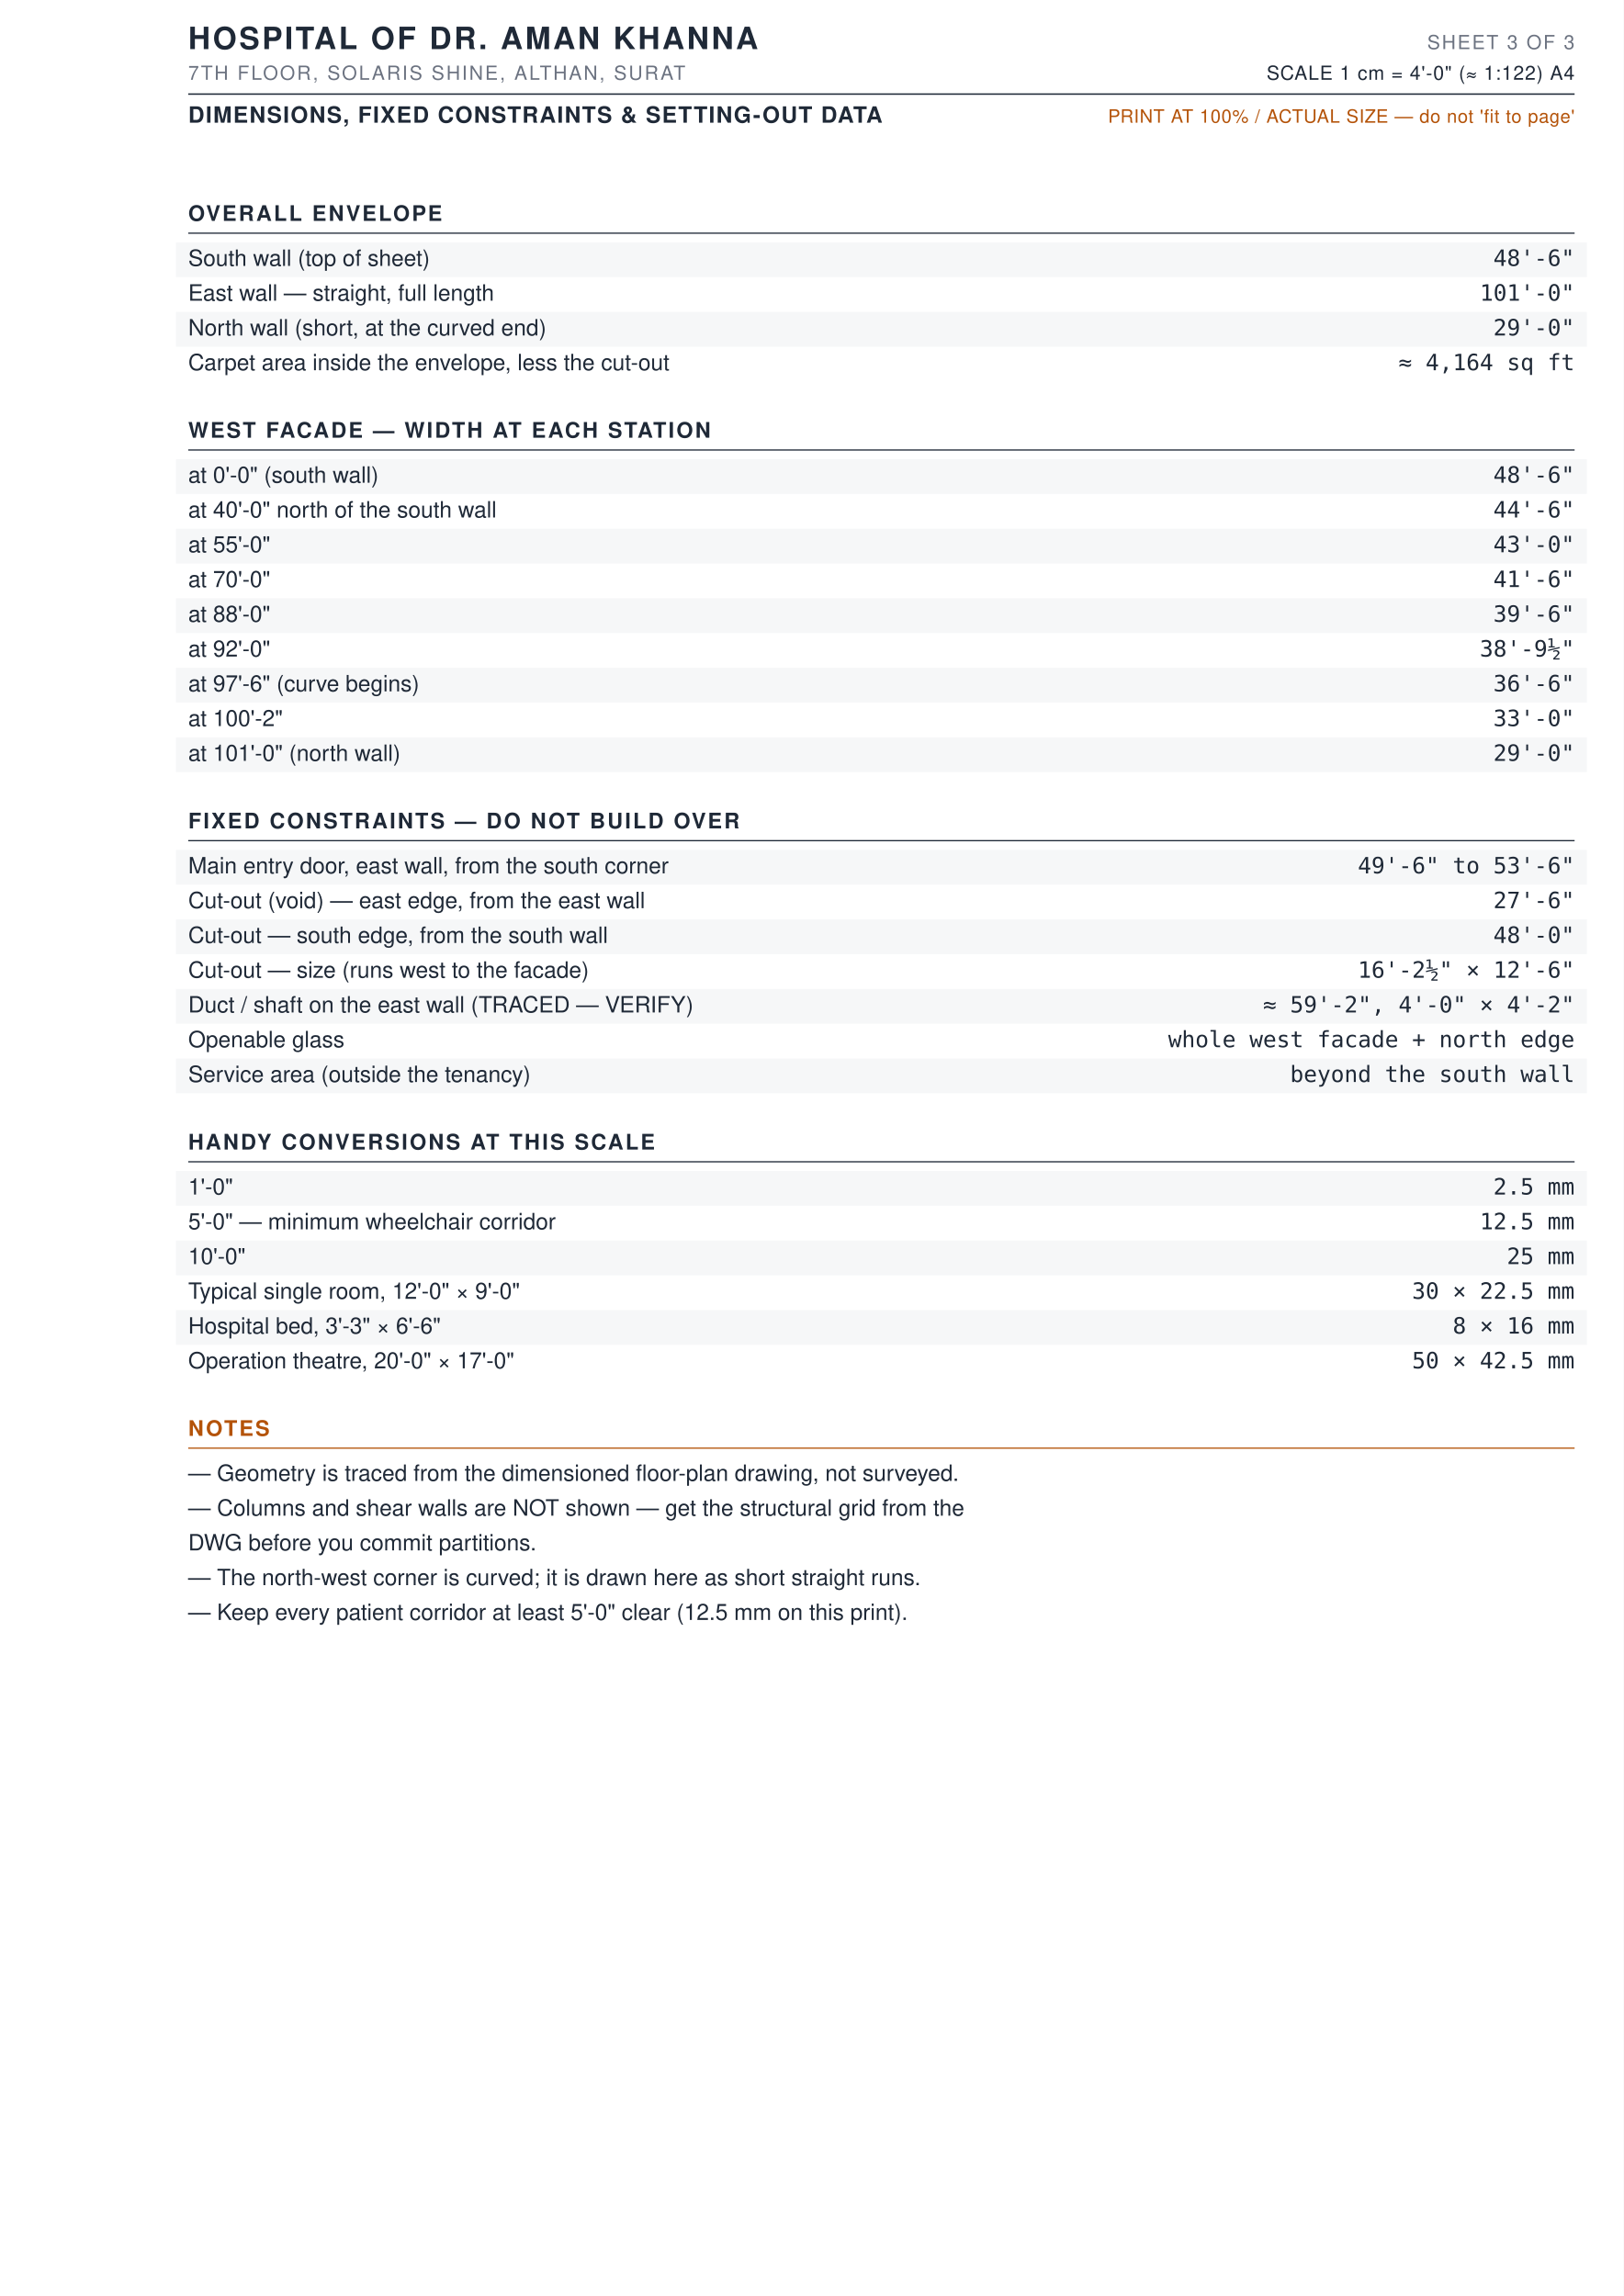
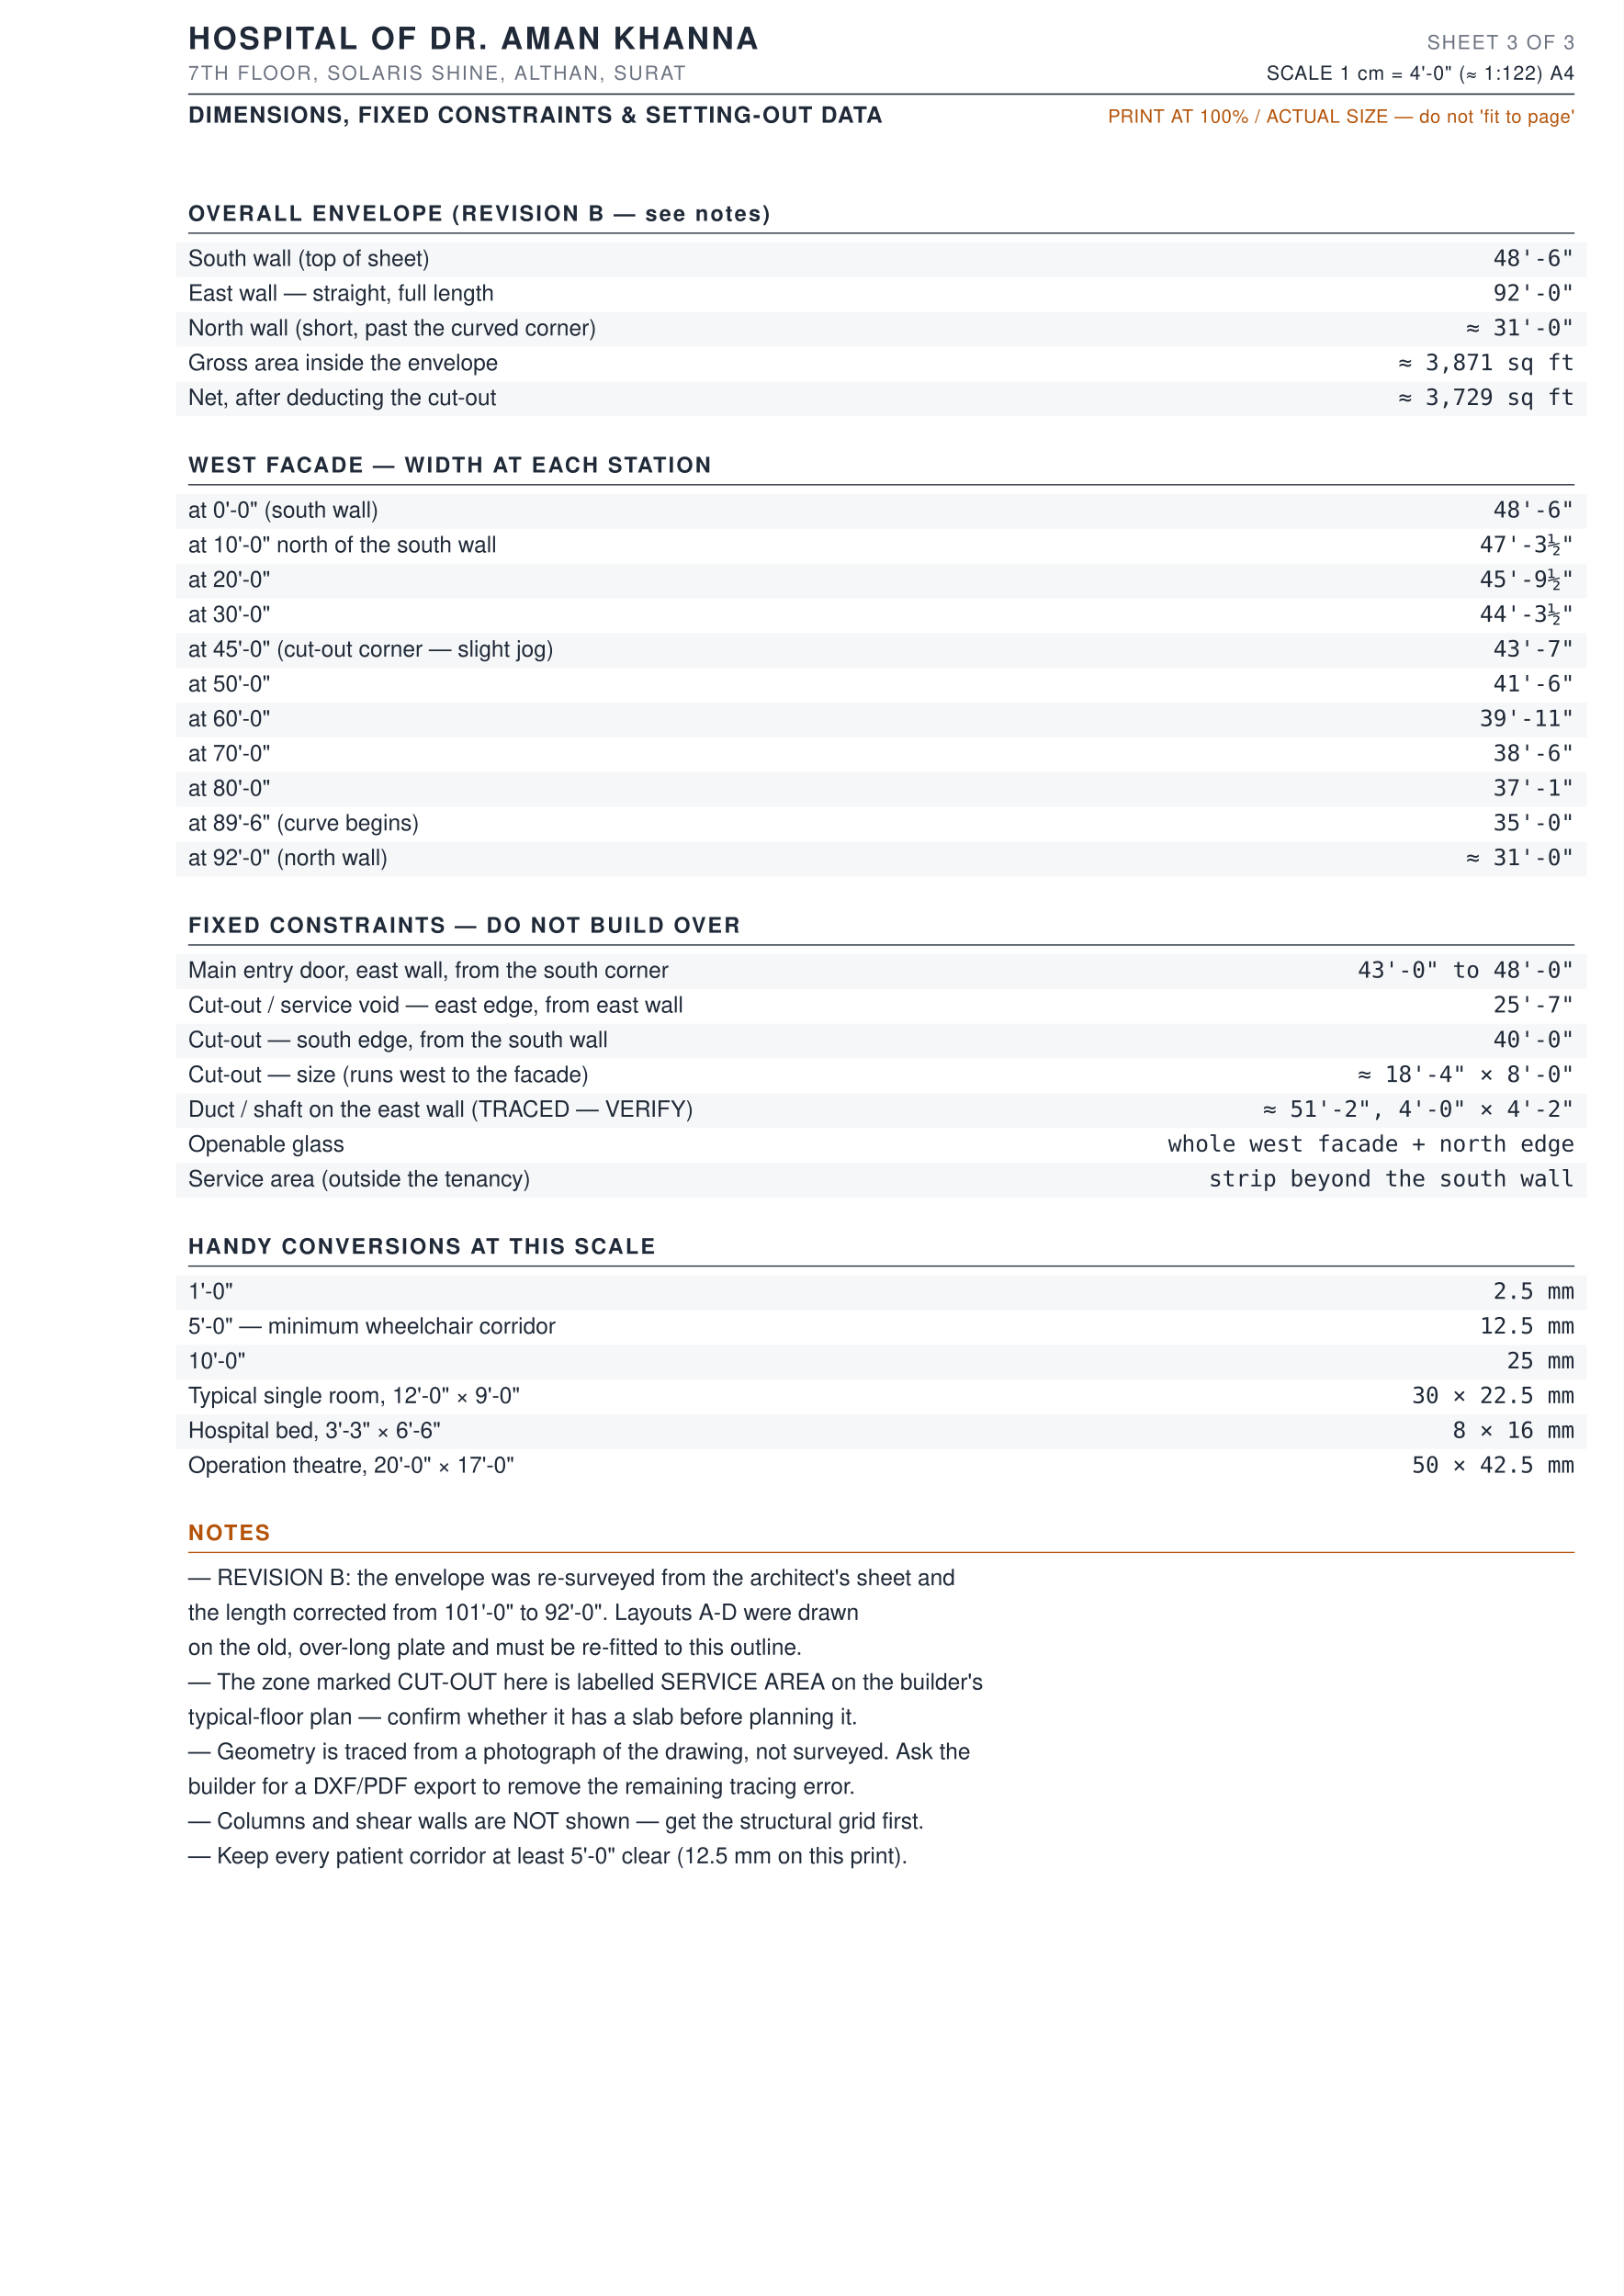
<svg xmlns="http://www.w3.org/2000/svg" width="210mm" height="297mm" viewBox="0 0 793.70 1122.52">
  <rect x="0" y="0" width="793.70" height="1122.52" fill="#ffffff" />
  <text x="92.00" y="24.00" font-family="Helvetica Neue, Helvetica, Arial, sans-serif" font-size="15" fill="#1f2937" text-anchor="start" font-weight="bold" letter-spacing="1.2">HOSPITAL OF DR. AMAN KHANNA</text>
  <text x="92.00" y="39.00" font-family="Helvetica Neue, Helvetica, Arial, sans-serif" font-size="9.5" fill="#6b7280" text-anchor="start" font-weight="normal" letter-spacing="0.9">7TH FLOOR, SOLARIS SHINE, ALTHAN, SURAT</text>
  <line x1="92.00" y1="46.00" x2="769.70" y2="46.00" stroke="#1f2937" stroke-width="0.7" stroke-linecap="butt" />
  <text x="92.00" y="60.00" font-family="Helvetica Neue, Helvetica, Arial, sans-serif" font-size="11" fill="#1f2937" text-anchor="start" font-weight="bold" letter-spacing="0.6">DIMENSIONS, FIXED CONSTRAINTS &amp; SETTING-OUT DATA</text>
  <text x="769.70" y="24.00" font-family="Helvetica Neue, Helvetica, Arial, sans-serif" font-size="9.5" fill="#6b7280" text-anchor="end" font-weight="normal" letter-spacing="0.8">SHEET 3 OF 3</text>
  <text x="769.70" y="39.00" font-family="Helvetica Neue, Helvetica, Arial, sans-serif" font-size="9.5" fill="#1f2937" text-anchor="end" font-weight="normal" letter-spacing="0.4">SCALE  1 cm = 4'-0"   (≈ 1:122)   A4</text>
  <text x="769.70" y="60.00" font-family="Helvetica Neue, Helvetica, Arial, sans-serif" font-size="9" fill="#b45309" text-anchor="end" font-weight="normal" letter-spacing="0.3">PRINT AT 100% / ACTUAL SIZE — do not 'fit to page'</text>
-   <text x="92.00" y="108.00" font-family="Helvetica Neue, Helvetica, Arial, sans-serif" font-size="10.5" fill="#1f2937" text-anchor="start" font-weight="bold" letter-spacing="1.0">OVERALL ENVELOPE</text>
+   <text x="92.00" y="108.00" font-family="Helvetica Neue, Helvetica, Arial, sans-serif" font-size="10.5" fill="#1f2937" text-anchor="start" font-weight="bold" letter-spacing="1.0">OVERALL ENVELOPE  (REVISION B — see notes)</text>
  <line x1="92.00" y1="114.00" x2="769.70" y2="114.00" stroke="#1f2937" stroke-width="0.6" stroke-linecap="butt" />
  <polygon points="86.00,118.50 775.70,118.50 775.70,135.50 86.00,135.50" fill="#f6f7f8" stroke="none" stroke-linejoin="miter" />
  <text x="92.00" y="130.00" font-family="Helvetica Neue, Helvetica, Arial, sans-serif" font-size="11" fill="#1f2937" text-anchor="start" font-weight="normal">South wall (top of sheet)</text>
  <text x="769.70" y="130.00" font-family="ui-monospace, SFMono-Regular, Menlo, Consolas, monospace" font-size="11" fill="#1f2937" text-anchor="end" font-weight="normal">48'-6"</text>
  <text x="92.00" y="147.00" font-family="Helvetica Neue, Helvetica, Arial, sans-serif" font-size="11" fill="#1f2937" text-anchor="start" font-weight="normal">East wall — straight, full length</text>
-   <text x="769.70" y="147.00" font-family="ui-monospace, SFMono-Regular, Menlo, Consolas, monospace" font-size="11" fill="#1f2937" text-anchor="end" font-weight="normal">101'-0"</text>
+   <text x="769.70" y="147.00" font-family="ui-monospace, SFMono-Regular, Menlo, Consolas, monospace" font-size="11" fill="#1f2937" text-anchor="end" font-weight="normal">92'-0"</text>
  <polygon points="86.00,152.50 775.70,152.50 775.70,169.50 86.00,169.50" fill="#f6f7f8" stroke="none" stroke-linejoin="miter" />
-   <text x="92.00" y="164.00" font-family="Helvetica Neue, Helvetica, Arial, sans-serif" font-size="11" fill="#1f2937" text-anchor="start" font-weight="normal">North wall (short, at the curved end)</text>
-   <text x="769.70" y="164.00" font-family="ui-monospace, SFMono-Regular, Menlo, Consolas, monospace" font-size="11" fill="#1f2937" text-anchor="end" font-weight="normal">29'-0"</text>
-   <text x="92.00" y="181.00" font-family="Helvetica Neue, Helvetica, Arial, sans-serif" font-size="11" fill="#1f2937" text-anchor="start" font-weight="normal">Carpet area inside the envelope, less the cut-out</text>
-   <text x="769.70" y="181.00" font-family="ui-monospace, SFMono-Regular, Menlo, Consolas, monospace" font-size="11" fill="#1f2937" text-anchor="end" font-weight="normal">≈ 4,164 sq ft</text>
-   <text x="92.00" y="214.00" font-family="Helvetica Neue, Helvetica, Arial, sans-serif" font-size="10.5" fill="#1f2937" text-anchor="start" font-weight="bold" letter-spacing="1.0">WEST FACADE — WIDTH AT EACH STATION</text>
-   <line x1="92.00" y1="220.00" x2="769.70" y2="220.00" stroke="#1f2937" stroke-width="0.6" stroke-linecap="butt" />
-   <polygon points="86.00,224.50 775.70,224.50 775.70,241.50 86.00,241.50" fill="#f6f7f8" stroke="none" stroke-linejoin="miter" />
-   <text x="92.00" y="236.00" font-family="Helvetica Neue, Helvetica, Arial, sans-serif" font-size="11" fill="#1f2937" text-anchor="start" font-weight="normal">at 0'-0" (south wall)</text>
-   <text x="769.70" y="236.00" font-family="ui-monospace, SFMono-Regular, Menlo, Consolas, monospace" font-size="11" fill="#1f2937" text-anchor="end" font-weight="normal">48'-6"</text>
-   <text x="92.00" y="253.00" font-family="Helvetica Neue, Helvetica, Arial, sans-serif" font-size="11" fill="#1f2937" text-anchor="start" font-weight="normal">at 40'-0" north of the south wall</text>
-   <text x="769.70" y="253.00" font-family="ui-monospace, SFMono-Regular, Menlo, Consolas, monospace" font-size="11" fill="#1f2937" text-anchor="end" font-weight="normal">44'-6"</text>
-   <polygon points="86.00,258.50 775.70,258.50 775.70,275.50 86.00,275.50" fill="#f6f7f8" stroke="none" stroke-linejoin="miter" />
-   <text x="92.00" y="270.00" font-family="Helvetica Neue, Helvetica, Arial, sans-serif" font-size="11" fill="#1f2937" text-anchor="start" font-weight="normal">at 55'-0"</text>
-   <text x="769.70" y="270.00" font-family="ui-monospace, SFMono-Regular, Menlo, Consolas, monospace" font-size="11" fill="#1f2937" text-anchor="end" font-weight="normal">43'-0"</text>
-   <text x="92.00" y="287.00" font-family="Helvetica Neue, Helvetica, Arial, sans-serif" font-size="11" fill="#1f2937" text-anchor="start" font-weight="normal">at 70'-0"</text>
-   <text x="769.70" y="287.00" font-family="ui-monospace, SFMono-Regular, Menlo, Consolas, monospace" font-size="11" fill="#1f2937" text-anchor="end" font-weight="normal">41'-6"</text>
-   <polygon points="86.00,292.50 775.70,292.50 775.70,309.50 86.00,309.50" fill="#f6f7f8" stroke="none" stroke-linejoin="miter" />
-   <text x="92.00" y="304.00" font-family="Helvetica Neue, Helvetica, Arial, sans-serif" font-size="11" fill="#1f2937" text-anchor="start" font-weight="normal">at 88'-0"</text>
-   <text x="769.70" y="304.00" font-family="ui-monospace, SFMono-Regular, Menlo, Consolas, monospace" font-size="11" fill="#1f2937" text-anchor="end" font-weight="normal">39'-6"</text>
-   <text x="92.00" y="321.00" font-family="Helvetica Neue, Helvetica, Arial, sans-serif" font-size="11" fill="#1f2937" text-anchor="start" font-weight="normal">at 92'-0"</text>
-   <text x="769.70" y="321.00" font-family="ui-monospace, SFMono-Regular, Menlo, Consolas, monospace" font-size="11" fill="#1f2937" text-anchor="end" font-weight="normal">38'-9½"</text>
-   <polygon points="86.00,326.50 775.70,326.50 775.70,343.50 86.00,343.50" fill="#f6f7f8" stroke="none" stroke-linejoin="miter" />
-   <text x="92.00" y="338.00" font-family="Helvetica Neue, Helvetica, Arial, sans-serif" font-size="11" fill="#1f2937" text-anchor="start" font-weight="normal">at 97'-6"  (curve begins)</text>
-   <text x="769.70" y="338.00" font-family="ui-monospace, SFMono-Regular, Menlo, Consolas, monospace" font-size="11" fill="#1f2937" text-anchor="end" font-weight="normal">36'-6"</text>
-   <text x="92.00" y="355.00" font-family="Helvetica Neue, Helvetica, Arial, sans-serif" font-size="11" fill="#1f2937" text-anchor="start" font-weight="normal">at 100'-2"</text>
-   <text x="769.70" y="355.00" font-family="ui-monospace, SFMono-Regular, Menlo, Consolas, monospace" font-size="11" fill="#1f2937" text-anchor="end" font-weight="normal">33'-0"</text>
-   <polygon points="86.00,360.50 775.70,360.50 775.70,377.50 86.00,377.50" fill="#f6f7f8" stroke="none" stroke-linejoin="miter" />
-   <text x="92.00" y="372.00" font-family="Helvetica Neue, Helvetica, Arial, sans-serif" font-size="11" fill="#1f2937" text-anchor="start" font-weight="normal">at 101'-0" (north wall)</text>
-   <text x="769.70" y="372.00" font-family="ui-monospace, SFMono-Regular, Menlo, Consolas, monospace" font-size="11" fill="#1f2937" text-anchor="end" font-weight="normal">29'-0"</text>
-   <text x="92.00" y="405.00" font-family="Helvetica Neue, Helvetica, Arial, sans-serif" font-size="10.5" fill="#1f2937" text-anchor="start" font-weight="bold" letter-spacing="1.0">FIXED CONSTRAINTS — DO NOT BUILD OVER</text>
-   <line x1="92.00" y1="411.00" x2="769.70" y2="411.00" stroke="#1f2937" stroke-width="0.6" stroke-linecap="butt" />
-   <polygon points="86.00,415.50 775.70,415.50 775.70,432.50 86.00,432.50" fill="#f6f7f8" stroke="none" stroke-linejoin="miter" />
-   <text x="92.00" y="427.00" font-family="Helvetica Neue, Helvetica, Arial, sans-serif" font-size="11" fill="#1f2937" text-anchor="start" font-weight="normal">Main entry door, east wall, from the south corner</text>
-   <text x="769.70" y="427.00" font-family="ui-monospace, SFMono-Regular, Menlo, Consolas, monospace" font-size="11" fill="#1f2937" text-anchor="end" font-weight="normal">49'-6" to 53'-6"</text>
-   <text x="92.00" y="444.00" font-family="Helvetica Neue, Helvetica, Arial, sans-serif" font-size="11" fill="#1f2937" text-anchor="start" font-weight="normal">Cut-out (void) — east edge, from the east wall</text>
-   <text x="769.70" y="444.00" font-family="ui-monospace, SFMono-Regular, Menlo, Consolas, monospace" font-size="11" fill="#1f2937" text-anchor="end" font-weight="normal">27'-6"</text>
-   <polygon points="86.00,449.50 775.70,449.50 775.70,466.50 86.00,466.50" fill="#f6f7f8" stroke="none" stroke-linejoin="miter" />
-   <text x="92.00" y="461.00" font-family="Helvetica Neue, Helvetica, Arial, sans-serif" font-size="11" fill="#1f2937" text-anchor="start" font-weight="normal">Cut-out — south edge, from the south wall</text>
-   <text x="769.70" y="461.00" font-family="ui-monospace, SFMono-Regular, Menlo, Consolas, monospace" font-size="11" fill="#1f2937" text-anchor="end" font-weight="normal">48'-0"</text>
-   <text x="92.00" y="478.00" font-family="Helvetica Neue, Helvetica, Arial, sans-serif" font-size="11" fill="#1f2937" text-anchor="start" font-weight="normal">Cut-out — size (runs west to the facade)</text>
-   <text x="769.70" y="478.00" font-family="ui-monospace, SFMono-Regular, Menlo, Consolas, monospace" font-size="11" fill="#1f2937" text-anchor="end" font-weight="normal">16'-2½" × 12'-6"</text>
-   <polygon points="86.00,483.50 775.70,483.50 775.70,500.50 86.00,500.50" fill="#f6f7f8" stroke="none" stroke-linejoin="miter" />
-   <text x="92.00" y="495.00" font-family="Helvetica Neue, Helvetica, Arial, sans-serif" font-size="11" fill="#1f2937" text-anchor="start" font-weight="normal">Duct / shaft on the east wall  (TRACED — VERIFY)</text>
-   <text x="769.70" y="495.00" font-family="ui-monospace, SFMono-Regular, Menlo, Consolas, monospace" font-size="11" fill="#1f2937" text-anchor="end" font-weight="normal">≈ 59'-2", 4'-0" × 4'-2"</text>
-   <text x="92.00" y="512.00" font-family="Helvetica Neue, Helvetica, Arial, sans-serif" font-size="11" fill="#1f2937" text-anchor="start" font-weight="normal">Openable glass</text>
-   <text x="769.70" y="512.00" font-family="ui-monospace, SFMono-Regular, Menlo, Consolas, monospace" font-size="11" fill="#1f2937" text-anchor="end" font-weight="normal">whole west facade + north edge</text>
-   <polygon points="86.00,517.50 775.70,517.50 775.70,534.50 86.00,534.50" fill="#f6f7f8" stroke="none" stroke-linejoin="miter" />
-   <text x="92.00" y="529.00" font-family="Helvetica Neue, Helvetica, Arial, sans-serif" font-size="11" fill="#1f2937" text-anchor="start" font-weight="normal">Service area (outside the tenancy)</text>
-   <text x="769.70" y="529.00" font-family="ui-monospace, SFMono-Regular, Menlo, Consolas, monospace" font-size="11" fill="#1f2937" text-anchor="end" font-weight="normal">beyond the south wall</text>
-   <text x="92.00" y="562.00" font-family="Helvetica Neue, Helvetica, Arial, sans-serif" font-size="10.5" fill="#1f2937" text-anchor="start" font-weight="bold" letter-spacing="1.0">HANDY CONVERSIONS AT THIS SCALE</text>
-   <line x1="92.00" y1="568.00" x2="769.70" y2="568.00" stroke="#1f2937" stroke-width="0.6" stroke-linecap="butt" />
-   <polygon points="86.00,572.50 775.70,572.50 775.70,589.50 86.00,589.50" fill="#f6f7f8" stroke="none" stroke-linejoin="miter" />
-   <text x="92.00" y="584.00" font-family="Helvetica Neue, Helvetica, Arial, sans-serif" font-size="11" fill="#1f2937" text-anchor="start" font-weight="normal">1'-0"</text>
-   <text x="769.70" y="584.00" font-family="ui-monospace, SFMono-Regular, Menlo, Consolas, monospace" font-size="11" fill="#1f2937" text-anchor="end" font-weight="normal">2.5 mm</text>
-   <text x="92.00" y="601.00" font-family="Helvetica Neue, Helvetica, Arial, sans-serif" font-size="11" fill="#1f2937" text-anchor="start" font-weight="normal">5'-0" — minimum wheelchair corridor</text>
-   <text x="769.70" y="601.00" font-family="ui-monospace, SFMono-Regular, Menlo, Consolas, monospace" font-size="11" fill="#1f2937" text-anchor="end" font-weight="normal">12.5 mm</text>
-   <polygon points="86.00,606.50 775.70,606.50 775.70,623.50 86.00,623.50" fill="#f6f7f8" stroke="none" stroke-linejoin="miter" />
-   <text x="92.00" y="618.00" font-family="Helvetica Neue, Helvetica, Arial, sans-serif" font-size="11" fill="#1f2937" text-anchor="start" font-weight="normal">10'-0"</text>
-   <text x="769.70" y="618.00" font-family="ui-monospace, SFMono-Regular, Menlo, Consolas, monospace" font-size="11" fill="#1f2937" text-anchor="end" font-weight="normal">25 mm</text>
-   <text x="92.00" y="635.00" font-family="Helvetica Neue, Helvetica, Arial, sans-serif" font-size="11" fill="#1f2937" text-anchor="start" font-weight="normal">Typical single room, 12'-0" × 9'-0"</text>
-   <text x="769.70" y="635.00" font-family="ui-monospace, SFMono-Regular, Menlo, Consolas, monospace" font-size="11" fill="#1f2937" text-anchor="end" font-weight="normal">30 × 22.5 mm</text>
-   <polygon points="86.00,640.50 775.70,640.50 775.70,657.50 86.00,657.50" fill="#f6f7f8" stroke="none" stroke-linejoin="miter" />
-   <text x="92.00" y="652.00" font-family="Helvetica Neue, Helvetica, Arial, sans-serif" font-size="11" fill="#1f2937" text-anchor="start" font-weight="normal">Hospital bed, 3'-3" × 6'-6"</text>
-   <text x="769.70" y="652.00" font-family="ui-monospace, SFMono-Regular, Menlo, Consolas, monospace" font-size="11" fill="#1f2937" text-anchor="end" font-weight="normal">8 × 16 mm</text>
-   <text x="92.00" y="669.00" font-family="Helvetica Neue, Helvetica, Arial, sans-serif" font-size="11" fill="#1f2937" text-anchor="start" font-weight="normal">Operation theatre, 20'-0" × 17'-0"</text>
-   <text x="769.70" y="669.00" font-family="ui-monospace, SFMono-Regular, Menlo, Consolas, monospace" font-size="11" fill="#1f2937" text-anchor="end" font-weight="normal">50 × 42.5 mm</text>
-   <text x="92.00" y="702.00" font-family="Helvetica Neue, Helvetica, Arial, sans-serif" font-size="10.5" fill="#b45309" text-anchor="start" font-weight="bold" letter-spacing="1.0">NOTES</text>
-   <line x1="92.00" y1="708.00" x2="769.70" y2="708.00" stroke="#b45309" stroke-width="0.6" stroke-linecap="butt" />
-   <text x="92.00" y="724.00" font-family="Helvetica Neue, Helvetica, Arial, sans-serif" font-size="11" fill="#1f2937" text-anchor="start" font-weight="normal">—  Geometry is traced from the dimensioned floor-plan drawing, not surveyed.</text>
-   <text x="92.00" y="741.00" font-family="Helvetica Neue, Helvetica, Arial, sans-serif" font-size="11" fill="#1f2937" text-anchor="start" font-weight="normal">—  Columns and shear walls are NOT shown — get the structural grid from the</text>
-   <text x="92.00" y="758.00" font-family="Helvetica Neue, Helvetica, Arial, sans-serif" font-size="11" fill="#1f2937" text-anchor="start" font-weight="normal">     DWG before you commit partitions.</text>
-   <text x="92.00" y="775.00" font-family="Helvetica Neue, Helvetica, Arial, sans-serif" font-size="11" fill="#1f2937" text-anchor="start" font-weight="normal">—  The north-west corner is curved; it is drawn here as short straight runs.</text>
-   <text x="92.00" y="792.00" font-family="Helvetica Neue, Helvetica, Arial, sans-serif" font-size="11" fill="#1f2937" text-anchor="start" font-weight="normal">—  Keep every patient corridor at least 5'-0" clear (12.5 mm on this print).</text>
+   <text x="92.00" y="164.00" font-family="Helvetica Neue, Helvetica, Arial, sans-serif" font-size="11" fill="#1f2937" text-anchor="start" font-weight="normal">North wall (short, past the curved corner)</text>
+   <text x="769.70" y="164.00" font-family="ui-monospace, SFMono-Regular, Menlo, Consolas, monospace" font-size="11" fill="#1f2937" text-anchor="end" font-weight="normal">≈ 31'-0"</text>
+   <text x="92.00" y="181.00" font-family="Helvetica Neue, Helvetica, Arial, sans-serif" font-size="11" fill="#1f2937" text-anchor="start" font-weight="normal">Gross area inside the envelope</text>
+   <text x="769.70" y="181.00" font-family="ui-monospace, SFMono-Regular, Menlo, Consolas, monospace" font-size="11" fill="#1f2937" text-anchor="end" font-weight="normal">≈ 3,871 sq ft</text>
+   <polygon points="86.00,186.50 775.70,186.50 775.70,203.50 86.00,203.50" fill="#f6f7f8" stroke="none" stroke-linejoin="miter" />
+   <text x="92.00" y="198.00" font-family="Helvetica Neue, Helvetica, Arial, sans-serif" font-size="11" fill="#1f2937" text-anchor="start" font-weight="normal">Net, after deducting the cut-out</text>
+   <text x="769.70" y="198.00" font-family="ui-monospace, SFMono-Regular, Menlo, Consolas, monospace" font-size="11" fill="#1f2937" text-anchor="end" font-weight="normal">≈ 3,729 sq ft</text>
+   <text x="92.00" y="231.00" font-family="Helvetica Neue, Helvetica, Arial, sans-serif" font-size="10.5" fill="#1f2937" text-anchor="start" font-weight="bold" letter-spacing="1.0">WEST FACADE — WIDTH AT EACH STATION</text>
+   <line x1="92.00" y1="237.00" x2="769.70" y2="237.00" stroke="#1f2937" stroke-width="0.6" stroke-linecap="butt" />
+   <polygon points="86.00,241.50 775.70,241.50 775.70,258.50 86.00,258.50" fill="#f6f7f8" stroke="none" stroke-linejoin="miter" />
+   <text x="92.00" y="253.00" font-family="Helvetica Neue, Helvetica, Arial, sans-serif" font-size="11" fill="#1f2937" text-anchor="start" font-weight="normal">at 0'-0" (south wall)</text>
+   <text x="769.70" y="253.00" font-family="ui-monospace, SFMono-Regular, Menlo, Consolas, monospace" font-size="11" fill="#1f2937" text-anchor="end" font-weight="normal">48'-6"</text>
+   <text x="92.00" y="270.00" font-family="Helvetica Neue, Helvetica, Arial, sans-serif" font-size="11" fill="#1f2937" text-anchor="start" font-weight="normal">at 10'-0" north of the south wall</text>
+   <text x="769.70" y="270.00" font-family="ui-monospace, SFMono-Regular, Menlo, Consolas, monospace" font-size="11" fill="#1f2937" text-anchor="end" font-weight="normal">47'-3½"</text>
+   <polygon points="86.00,275.50 775.70,275.50 775.70,292.50 86.00,292.50" fill="#f6f7f8" stroke="none" stroke-linejoin="miter" />
+   <text x="92.00" y="287.00" font-family="Helvetica Neue, Helvetica, Arial, sans-serif" font-size="11" fill="#1f2937" text-anchor="start" font-weight="normal">at 20'-0"</text>
+   <text x="769.70" y="287.00" font-family="ui-monospace, SFMono-Regular, Menlo, Consolas, monospace" font-size="11" fill="#1f2937" text-anchor="end" font-weight="normal">45'-9½"</text>
+   <text x="92.00" y="304.00" font-family="Helvetica Neue, Helvetica, Arial, sans-serif" font-size="11" fill="#1f2937" text-anchor="start" font-weight="normal">at 30'-0"</text>
+   <text x="769.70" y="304.00" font-family="ui-monospace, SFMono-Regular, Menlo, Consolas, monospace" font-size="11" fill="#1f2937" text-anchor="end" font-weight="normal">44'-3½"</text>
+   <polygon points="86.00,309.50 775.70,309.50 775.70,326.50 86.00,326.50" fill="#f6f7f8" stroke="none" stroke-linejoin="miter" />
+   <text x="92.00" y="321.00" font-family="Helvetica Neue, Helvetica, Arial, sans-serif" font-size="11" fill="#1f2937" text-anchor="start" font-weight="normal">at 45'-0"  (cut-out corner — slight jog)</text>
+   <text x="769.70" y="321.00" font-family="ui-monospace, SFMono-Regular, Menlo, Consolas, monospace" font-size="11" fill="#1f2937" text-anchor="end" font-weight="normal">43'-7"</text>
+   <text x="92.00" y="338.00" font-family="Helvetica Neue, Helvetica, Arial, sans-serif" font-size="11" fill="#1f2937" text-anchor="start" font-weight="normal">at 50'-0"</text>
+   <text x="769.70" y="338.00" font-family="ui-monospace, SFMono-Regular, Menlo, Consolas, monospace" font-size="11" fill="#1f2937" text-anchor="end" font-weight="normal">41'-6"</text>
+   <polygon points="86.00,343.50 775.70,343.50 775.70,360.50 86.00,360.50" fill="#f6f7f8" stroke="none" stroke-linejoin="miter" />
+   <text x="92.00" y="355.00" font-family="Helvetica Neue, Helvetica, Arial, sans-serif" font-size="11" fill="#1f2937" text-anchor="start" font-weight="normal">at 60'-0"</text>
+   <text x="769.70" y="355.00" font-family="ui-monospace, SFMono-Regular, Menlo, Consolas, monospace" font-size="11" fill="#1f2937" text-anchor="end" font-weight="normal">39'-11"</text>
+   <text x="92.00" y="372.00" font-family="Helvetica Neue, Helvetica, Arial, sans-serif" font-size="11" fill="#1f2937" text-anchor="start" font-weight="normal">at 70'-0"</text>
+   <text x="769.70" y="372.00" font-family="ui-monospace, SFMono-Regular, Menlo, Consolas, monospace" font-size="11" fill="#1f2937" text-anchor="end" font-weight="normal">38'-6"</text>
+   <polygon points="86.00,377.50 775.70,377.50 775.70,394.50 86.00,394.50" fill="#f6f7f8" stroke="none" stroke-linejoin="miter" />
+   <text x="92.00" y="389.00" font-family="Helvetica Neue, Helvetica, Arial, sans-serif" font-size="11" fill="#1f2937" text-anchor="start" font-weight="normal">at 80'-0"</text>
+   <text x="769.70" y="389.00" font-family="ui-monospace, SFMono-Regular, Menlo, Consolas, monospace" font-size="11" fill="#1f2937" text-anchor="end" font-weight="normal">37'-1"</text>
+   <text x="92.00" y="406.00" font-family="Helvetica Neue, Helvetica, Arial, sans-serif" font-size="11" fill="#1f2937" text-anchor="start" font-weight="normal">at 89'-6"  (curve begins)</text>
+   <text x="769.70" y="406.00" font-family="ui-monospace, SFMono-Regular, Menlo, Consolas, monospace" font-size="11" fill="#1f2937" text-anchor="end" font-weight="normal">35'-0"</text>
+   <polygon points="86.00,411.50 775.70,411.50 775.70,428.50 86.00,428.50" fill="#f6f7f8" stroke="none" stroke-linejoin="miter" />
+   <text x="92.00" y="423.00" font-family="Helvetica Neue, Helvetica, Arial, sans-serif" font-size="11" fill="#1f2937" text-anchor="start" font-weight="normal">at 92'-0" (north wall)</text>
+   <text x="769.70" y="423.00" font-family="ui-monospace, SFMono-Regular, Menlo, Consolas, monospace" font-size="11" fill="#1f2937" text-anchor="end" font-weight="normal">≈ 31'-0"</text>
+   <text x="92.00" y="456.00" font-family="Helvetica Neue, Helvetica, Arial, sans-serif" font-size="10.5" fill="#1f2937" text-anchor="start" font-weight="bold" letter-spacing="1.0">FIXED CONSTRAINTS — DO NOT BUILD OVER</text>
+   <line x1="92.00" y1="462.00" x2="769.70" y2="462.00" stroke="#1f2937" stroke-width="0.6" stroke-linecap="butt" />
+   <polygon points="86.00,466.50 775.70,466.50 775.70,483.50 86.00,483.50" fill="#f6f7f8" stroke="none" stroke-linejoin="miter" />
+   <text x="92.00" y="478.00" font-family="Helvetica Neue, Helvetica, Arial, sans-serif" font-size="11" fill="#1f2937" text-anchor="start" font-weight="normal">Main entry door, east wall, from the south corner</text>
+   <text x="769.70" y="478.00" font-family="ui-monospace, SFMono-Regular, Menlo, Consolas, monospace" font-size="11" fill="#1f2937" text-anchor="end" font-weight="normal">43'-0" to 48'-0"</text>
+   <text x="92.00" y="495.00" font-family="Helvetica Neue, Helvetica, Arial, sans-serif" font-size="11" fill="#1f2937" text-anchor="start" font-weight="normal">Cut-out / service void — east edge, from east wall</text>
+   <text x="769.70" y="495.00" font-family="ui-monospace, SFMono-Regular, Menlo, Consolas, monospace" font-size="11" fill="#1f2937" text-anchor="end" font-weight="normal">25'-7"</text>
+   <polygon points="86.00,500.50 775.70,500.50 775.70,517.50 86.00,517.50" fill="#f6f7f8" stroke="none" stroke-linejoin="miter" />
+   <text x="92.00" y="512.00" font-family="Helvetica Neue, Helvetica, Arial, sans-serif" font-size="11" fill="#1f2937" text-anchor="start" font-weight="normal">Cut-out — south edge, from the south wall</text>
+   <text x="769.70" y="512.00" font-family="ui-monospace, SFMono-Regular, Menlo, Consolas, monospace" font-size="11" fill="#1f2937" text-anchor="end" font-weight="normal">40'-0"</text>
+   <text x="92.00" y="529.00" font-family="Helvetica Neue, Helvetica, Arial, sans-serif" font-size="11" fill="#1f2937" text-anchor="start" font-weight="normal">Cut-out — size (runs west to the facade)</text>
+   <text x="769.70" y="529.00" font-family="ui-monospace, SFMono-Regular, Menlo, Consolas, monospace" font-size="11" fill="#1f2937" text-anchor="end" font-weight="normal">≈ 18'-4" × 8'-0"</text>
+   <polygon points="86.00,534.50 775.70,534.50 775.70,551.50 86.00,551.50" fill="#f6f7f8" stroke="none" stroke-linejoin="miter" />
+   <text x="92.00" y="546.00" font-family="Helvetica Neue, Helvetica, Arial, sans-serif" font-size="11" fill="#1f2937" text-anchor="start" font-weight="normal">Duct / shaft on the east wall  (TRACED — VERIFY)</text>
+   <text x="769.70" y="546.00" font-family="ui-monospace, SFMono-Regular, Menlo, Consolas, monospace" font-size="11" fill="#1f2937" text-anchor="end" font-weight="normal">≈ 51'-2", 4'-0" × 4'-2"</text>
+   <text x="92.00" y="563.00" font-family="Helvetica Neue, Helvetica, Arial, sans-serif" font-size="11" fill="#1f2937" text-anchor="start" font-weight="normal">Openable glass</text>
+   <text x="769.70" y="563.00" font-family="ui-monospace, SFMono-Regular, Menlo, Consolas, monospace" font-size="11" fill="#1f2937" text-anchor="end" font-weight="normal">whole west facade + north edge</text>
+   <polygon points="86.00,568.50 775.70,568.50 775.70,585.50 86.00,585.50" fill="#f6f7f8" stroke="none" stroke-linejoin="miter" />
+   <text x="92.00" y="580.00" font-family="Helvetica Neue, Helvetica, Arial, sans-serif" font-size="11" fill="#1f2937" text-anchor="start" font-weight="normal">Service area (outside the tenancy)</text>
+   <text x="769.70" y="580.00" font-family="ui-monospace, SFMono-Regular, Menlo, Consolas, monospace" font-size="11" fill="#1f2937" text-anchor="end" font-weight="normal">strip beyond the south wall</text>
+   <text x="92.00" y="613.00" font-family="Helvetica Neue, Helvetica, Arial, sans-serif" font-size="10.5" fill="#1f2937" text-anchor="start" font-weight="bold" letter-spacing="1.0">HANDY CONVERSIONS AT THIS SCALE</text>
+   <line x1="92.00" y1="619.00" x2="769.70" y2="619.00" stroke="#1f2937" stroke-width="0.6" stroke-linecap="butt" />
+   <polygon points="86.00,623.50 775.70,623.50 775.70,640.50 86.00,640.50" fill="#f6f7f8" stroke="none" stroke-linejoin="miter" />
+   <text x="92.00" y="635.00" font-family="Helvetica Neue, Helvetica, Arial, sans-serif" font-size="11" fill="#1f2937" text-anchor="start" font-weight="normal">1'-0"</text>
+   <text x="769.70" y="635.00" font-family="ui-monospace, SFMono-Regular, Menlo, Consolas, monospace" font-size="11" fill="#1f2937" text-anchor="end" font-weight="normal">2.5 mm</text>
+   <text x="92.00" y="652.00" font-family="Helvetica Neue, Helvetica, Arial, sans-serif" font-size="11" fill="#1f2937" text-anchor="start" font-weight="normal">5'-0" — minimum wheelchair corridor</text>
+   <text x="769.70" y="652.00" font-family="ui-monospace, SFMono-Regular, Menlo, Consolas, monospace" font-size="11" fill="#1f2937" text-anchor="end" font-weight="normal">12.5 mm</text>
+   <polygon points="86.00,657.50 775.70,657.50 775.70,674.50 86.00,674.50" fill="#f6f7f8" stroke="none" stroke-linejoin="miter" />
+   <text x="92.00" y="669.00" font-family="Helvetica Neue, Helvetica, Arial, sans-serif" font-size="11" fill="#1f2937" text-anchor="start" font-weight="normal">10'-0"</text>
+   <text x="769.70" y="669.00" font-family="ui-monospace, SFMono-Regular, Menlo, Consolas, monospace" font-size="11" fill="#1f2937" text-anchor="end" font-weight="normal">25 mm</text>
+   <text x="92.00" y="686.00" font-family="Helvetica Neue, Helvetica, Arial, sans-serif" font-size="11" fill="#1f2937" text-anchor="start" font-weight="normal">Typical single room, 12'-0" × 9'-0"</text>
+   <text x="769.70" y="686.00" font-family="ui-monospace, SFMono-Regular, Menlo, Consolas, monospace" font-size="11" fill="#1f2937" text-anchor="end" font-weight="normal">30 × 22.5 mm</text>
+   <polygon points="86.00,691.50 775.70,691.50 775.70,708.50 86.00,708.50" fill="#f6f7f8" stroke="none" stroke-linejoin="miter" />
+   <text x="92.00" y="703.00" font-family="Helvetica Neue, Helvetica, Arial, sans-serif" font-size="11" fill="#1f2937" text-anchor="start" font-weight="normal">Hospital bed, 3'-3" × 6'-6"</text>
+   <text x="769.70" y="703.00" font-family="ui-monospace, SFMono-Regular, Menlo, Consolas, monospace" font-size="11" fill="#1f2937" text-anchor="end" font-weight="normal">8 × 16 mm</text>
+   <text x="92.00" y="720.00" font-family="Helvetica Neue, Helvetica, Arial, sans-serif" font-size="11" fill="#1f2937" text-anchor="start" font-weight="normal">Operation theatre, 20'-0" × 17'-0"</text>
+   <text x="769.70" y="720.00" font-family="ui-monospace, SFMono-Regular, Menlo, Consolas, monospace" font-size="11" fill="#1f2937" text-anchor="end" font-weight="normal">50 × 42.5 mm</text>
+   <text x="92.00" y="753.00" font-family="Helvetica Neue, Helvetica, Arial, sans-serif" font-size="10.5" fill="#b45309" text-anchor="start" font-weight="bold" letter-spacing="1.0">NOTES</text>
+   <line x1="92.00" y1="759.00" x2="769.70" y2="759.00" stroke="#b45309" stroke-width="0.6" stroke-linecap="butt" />
+   <text x="92.00" y="775.00" font-family="Helvetica Neue, Helvetica, Arial, sans-serif" font-size="11" fill="#1f2937" text-anchor="start" font-weight="normal">—  REVISION B: the envelope was re-surveyed from the architect's sheet and</text>
+   <text x="92.00" y="792.00" font-family="Helvetica Neue, Helvetica, Arial, sans-serif" font-size="11" fill="#1f2937" text-anchor="start" font-weight="normal">     the length corrected from 101'-0" to 92'-0". Layouts A-D were drawn</text>
+   <text x="92.00" y="809.00" font-family="Helvetica Neue, Helvetica, Arial, sans-serif" font-size="11" fill="#1f2937" text-anchor="start" font-weight="normal">     on the old, over-long plate and must be re-fitted to this outline.</text>
+   <text x="92.00" y="826.00" font-family="Helvetica Neue, Helvetica, Arial, sans-serif" font-size="11" fill="#1f2937" text-anchor="start" font-weight="normal">—  The zone marked CUT-OUT here is labelled SERVICE AREA on the builder's</text>
+   <text x="92.00" y="843.00" font-family="Helvetica Neue, Helvetica, Arial, sans-serif" font-size="11" fill="#1f2937" text-anchor="start" font-weight="normal">     typical-floor plan — confirm whether it has a slab before planning it.</text>
+   <text x="92.00" y="860.00" font-family="Helvetica Neue, Helvetica, Arial, sans-serif" font-size="11" fill="#1f2937" text-anchor="start" font-weight="normal">—  Geometry is traced from a photograph of the drawing, not surveyed. Ask the</text>
+   <text x="92.00" y="877.00" font-family="Helvetica Neue, Helvetica, Arial, sans-serif" font-size="11" fill="#1f2937" text-anchor="start" font-weight="normal">     builder for a DXF/PDF export to remove the remaining tracing error.</text>
+   <text x="92.00" y="894.00" font-family="Helvetica Neue, Helvetica, Arial, sans-serif" font-size="11" fill="#1f2937" text-anchor="start" font-weight="normal">—  Columns and shear walls are NOT shown — get the structural grid first.</text>
+   <text x="92.00" y="911.00" font-family="Helvetica Neue, Helvetica, Arial, sans-serif" font-size="11" fill="#1f2937" text-anchor="start" font-weight="normal">—  Keep every patient corridor at least 5'-0" clear (12.5 mm on this print).</text>
</svg>
